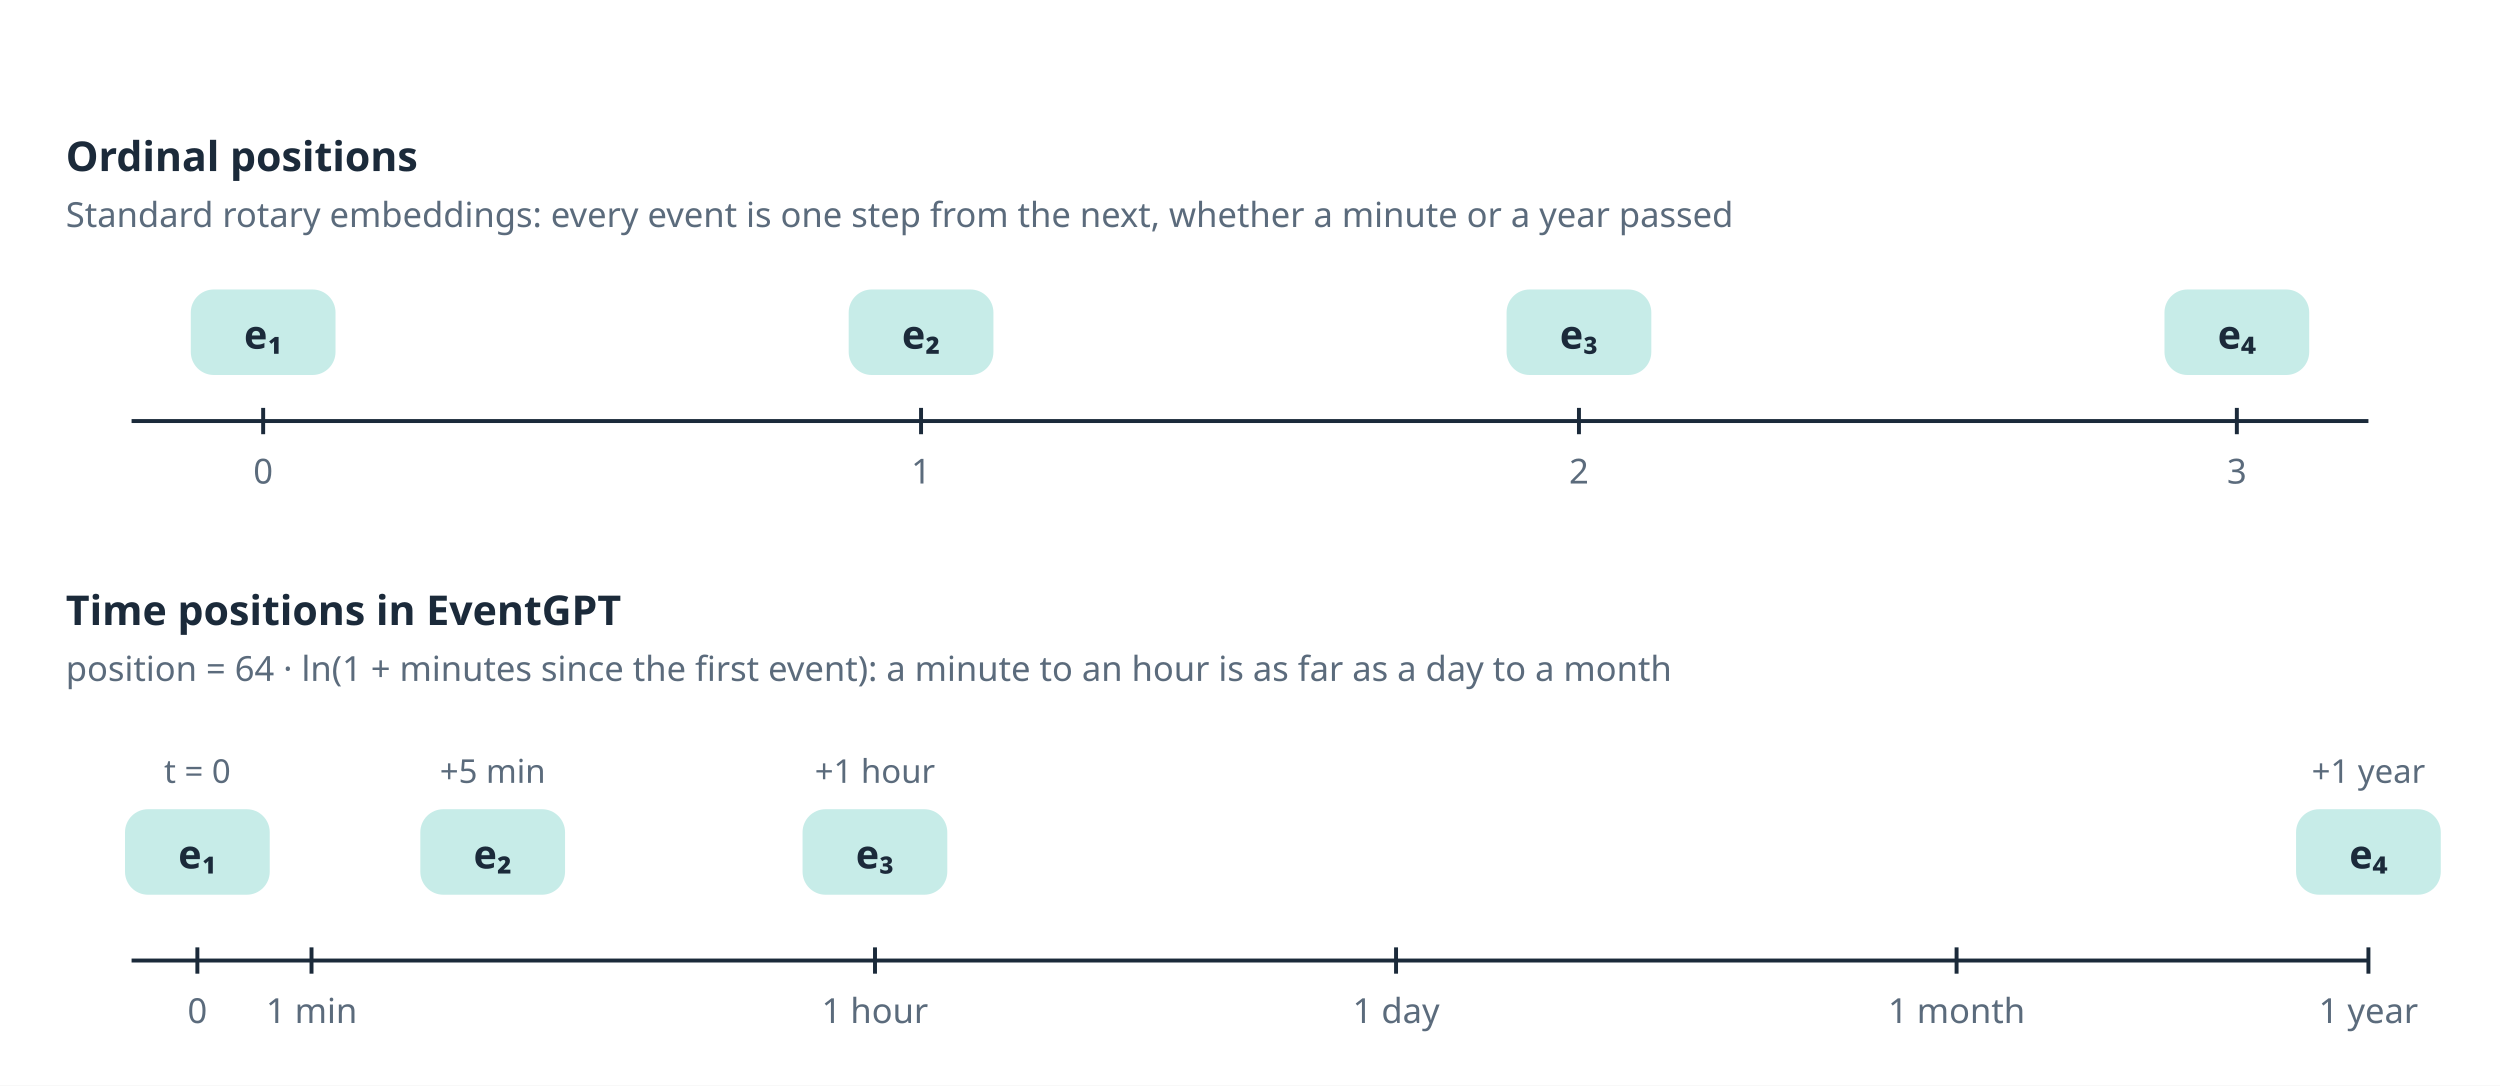
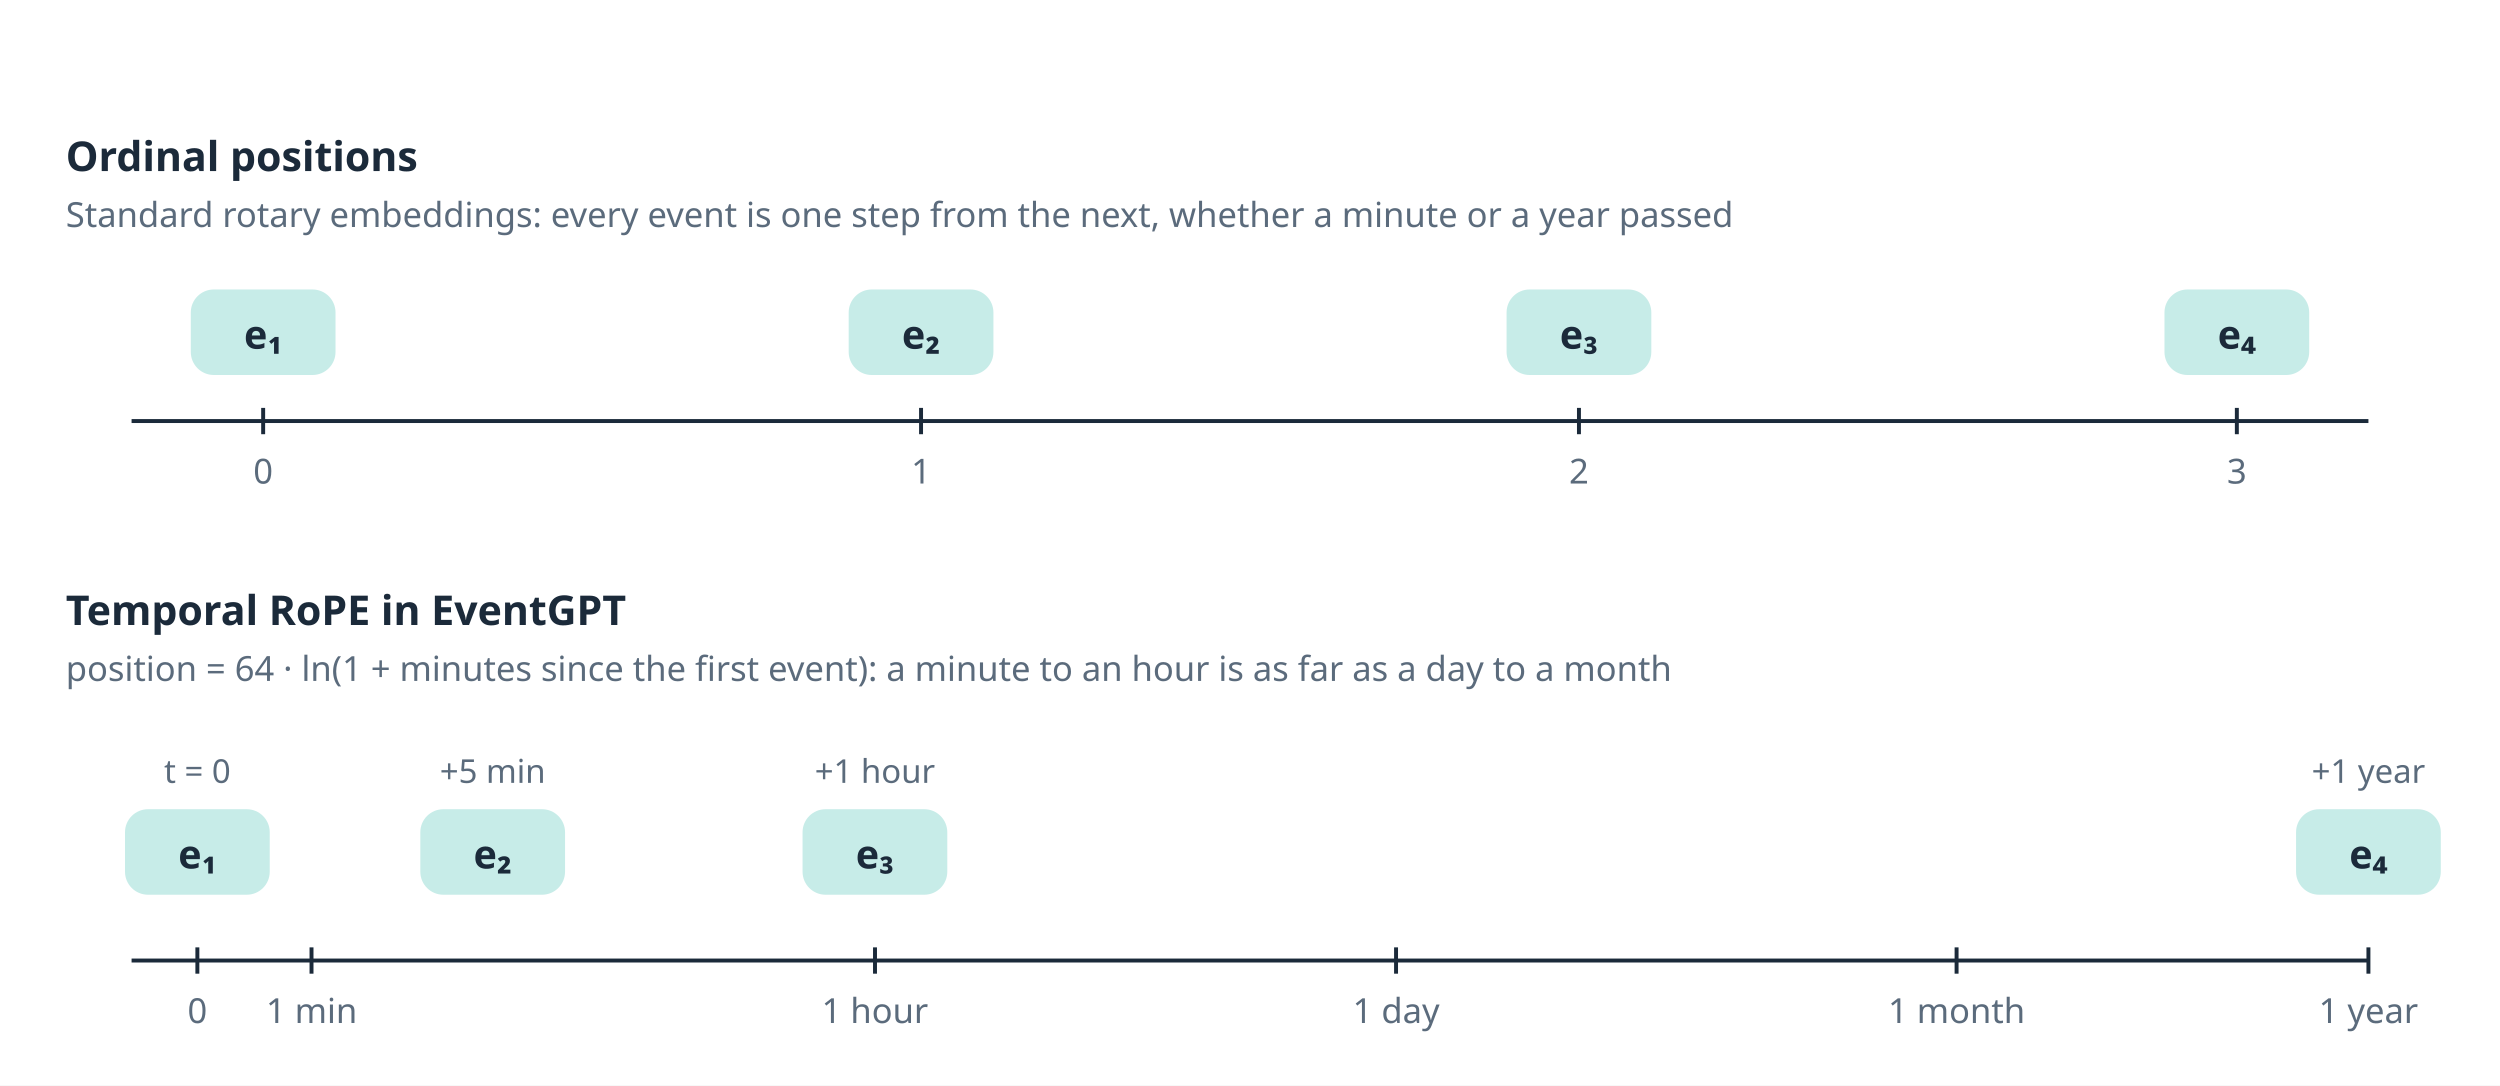
<svg xmlns="http://www.w3.org/2000/svg" width="760" height="330" viewBox="0 0 760 330">
  <defs>
    <marker id="head" viewBox="0 0 10 10" refX="9" refY="5" markerWidth="7" markerHeight="7" orient="auto-start-reverse">
      <path d="M0,1 L9,5 L0,9 z" fill="#1B2A3A" />
    </marker>
  </defs>
  <rect width="100%" height="100%" fill="white" />
  <text x="20" y="52" font-family="'Inter 18pt'" font-size="12.5" font-weight="600" fill="#1B2A3A" text-anchor="start">Ordinal positions</text>
  <text x="20" y="69" font-family="'Inter 18pt'" font-size="10.5" font-weight="400" fill="#5B6B7C" text-anchor="start">Standard rotary embeddings: every event is one step from the next, whether a minute or a year passed</text>
  <line x1="40" y1="128" x2="720" y2="128" stroke="#1B2A3A" stroke-width="1.2" />
  <rect x="58" y="88" width="44" height="26" rx="7" fill="#C7ECE8" stroke="none" stroke-width="1.2" />
  <text x="80" y="106" font-family="'Inter 18pt'" font-size="12" font-weight="600" fill="#1B2A3A" text-anchor="middle">e₁</text>
  <line x1="80" y1="124" x2="80" y2="132" stroke="#1B2A3A" stroke-width="1.2" />
  <text x="80" y="147" font-family="'Inter 18pt'" font-size="10.5" font-weight="400" fill="#5B6B7C" text-anchor="middle">0</text>
  <rect x="258" y="88" width="44" height="26" rx="7" fill="#C7ECE8" stroke="none" stroke-width="1.2" />
  <text x="280" y="106" font-family="'Inter 18pt'" font-size="12" font-weight="600" fill="#1B2A3A" text-anchor="middle">e₂</text>
  <line x1="280" y1="124" x2="280" y2="132" stroke="#1B2A3A" stroke-width="1.2" />
  <text x="280" y="147" font-family="'Inter 18pt'" font-size="10.5" font-weight="400" fill="#5B6B7C" text-anchor="middle">1</text>
  <rect x="458" y="88" width="44" height="26" rx="7" fill="#C7ECE8" stroke="none" stroke-width="1.2" />
  <text x="480" y="106" font-family="'Inter 18pt'" font-size="12" font-weight="600" fill="#1B2A3A" text-anchor="middle">e₃</text>
  <line x1="480" y1="124" x2="480" y2="132" stroke="#1B2A3A" stroke-width="1.2" />
  <text x="480" y="147" font-family="'Inter 18pt'" font-size="10.5" font-weight="400" fill="#5B6B7C" text-anchor="middle">2</text>
  <rect x="658" y="88" width="44" height="26" rx="7" fill="#C7ECE8" stroke="none" stroke-width="1.2" />
  <text x="680" y="106" font-family="'Inter 18pt'" font-size="12" font-weight="600" fill="#1B2A3A" text-anchor="middle">e₄</text>
  <line x1="680" y1="124" x2="680" y2="132" stroke="#1B2A3A" stroke-width="1.2" />
  <text x="680" y="147" font-family="'Inter 18pt'" font-size="10.5" font-weight="400" fill="#5B6B7C" text-anchor="middle">3</text>
-   <text x="20" y="190" font-family="'Inter 18pt'" font-size="12.5" font-weight="600" fill="#1B2A3A" text-anchor="start">Time positions in EventGPT</text>
+   <text x="20" y="190" font-family="'Inter 18pt'" font-size="12.5" font-weight="600" fill="#1B2A3A" text-anchor="start">Temporal RoPE in EventGPT</text>
  <text x="20" y="207" font-family="'Inter 18pt'" font-size="10.5" font-weight="400" fill="#5B6B7C" text-anchor="start">position = 64 · ln(1 + minutes since the first event): a minute to an hour is as far as a day to a month</text>
  <line x1="40" y1="292" x2="720" y2="292" stroke="#1B2A3A" stroke-width="1.2" />
  <line x1="60.0" y1="288" x2="60.0" y2="296" stroke="#1B2A3A" stroke-width="1.2" />
  <text x="60.0" y="311" font-family="'Inter 18pt'" font-size="10.5" font-weight="400" fill="#5B6B7C" text-anchor="middle">0</text>
  <line x1="94.7" y1="288" x2="94.7" y2="296" stroke="#1B2A3A" stroke-width="1.2" />
  <text x="94.73" y="311" font-family="'Inter 18pt'" font-size="10.5" font-weight="400" fill="#5B6B7C" text-anchor="middle">1 min</text>
  <line x1="266.0" y1="288" x2="266.0" y2="296" stroke="#1B2A3A" stroke-width="1.2" />
  <text x="265.976" y="311" font-family="'Inter 18pt'" font-size="10.5" font-weight="400" fill="#5B6B7C" text-anchor="middle">1 hour</text>
  <line x1="424.4" y1="288" x2="424.4" y2="296" stroke="#1B2A3A" stroke-width="1.2" />
  <text x="424.419" y="311" font-family="'Inter 18pt'" font-size="10.5" font-weight="400" fill="#5B6B7C" text-anchor="middle">1 day</text>
  <line x1="594.8" y1="288" x2="594.8" y2="296" stroke="#1B2A3A" stroke-width="1.2" />
  <text x="594.803" y="311" font-family="'Inter 18pt'" font-size="10.5" font-weight="400" fill="#5B6B7C" text-anchor="middle">1 month</text>
  <line x1="720.0" y1="288" x2="720.0" y2="296" stroke="#1B2A3A" stroke-width="1.2" />
  <text x="720.0" y="311" font-family="'Inter 18pt'" font-size="10.5" font-weight="400" fill="#5B6B7C" text-anchor="middle">1 year</text>
  <text x="60.0" y="238" font-family="'Inter 18pt'" font-size="10" font-weight="400" fill="#5B6B7C" text-anchor="middle">t = 0</text>
  <rect x="38.0" y="246" width="44" height="26" rx="7" fill="#C7ECE8" stroke="none" stroke-width="1.2" />
  <text x="60.0" y="264" font-family="'Inter 18pt'" font-size="12" font-weight="600" fill="#1B2A3A" text-anchor="middle">e₁</text>
  <text x="149.776" y="238" font-family="'Inter 18pt'" font-size="10" font-weight="400" fill="#5B6B7C" text-anchor="middle">+5 min</text>
  <rect x="127.776" y="246" width="44" height="26" rx="7" fill="#C7ECE8" stroke="none" stroke-width="1.2" />
  <text x="149.776" y="264" font-family="'Inter 18pt'" font-size="12" font-weight="600" fill="#1B2A3A" text-anchor="middle">e₂</text>
  <text x="265.976" y="238" font-family="'Inter 18pt'" font-size="10" font-weight="400" fill="#5B6B7C" text-anchor="middle">+1 hour</text>
  <rect x="243.976" y="246" width="44" height="26" rx="7" fill="#C7ECE8" stroke="none" stroke-width="1.2" />
  <text x="265.976" y="264" font-family="'Inter 18pt'" font-size="12" font-weight="600" fill="#1B2A3A" text-anchor="middle">e₃</text>
  <text x="720.0" y="238" font-family="'Inter 18pt'" font-size="10" font-weight="400" fill="#5B6B7C" text-anchor="middle">+1 year</text>
  <rect x="698.0" y="246" width="44" height="26" rx="7" fill="#C7ECE8" stroke="none" stroke-width="1.2" />
  <text x="720.0" y="264" font-family="'Inter 18pt'" font-size="12" font-weight="600" fill="#1B2A3A" text-anchor="middle">e₄</text>
</svg>
